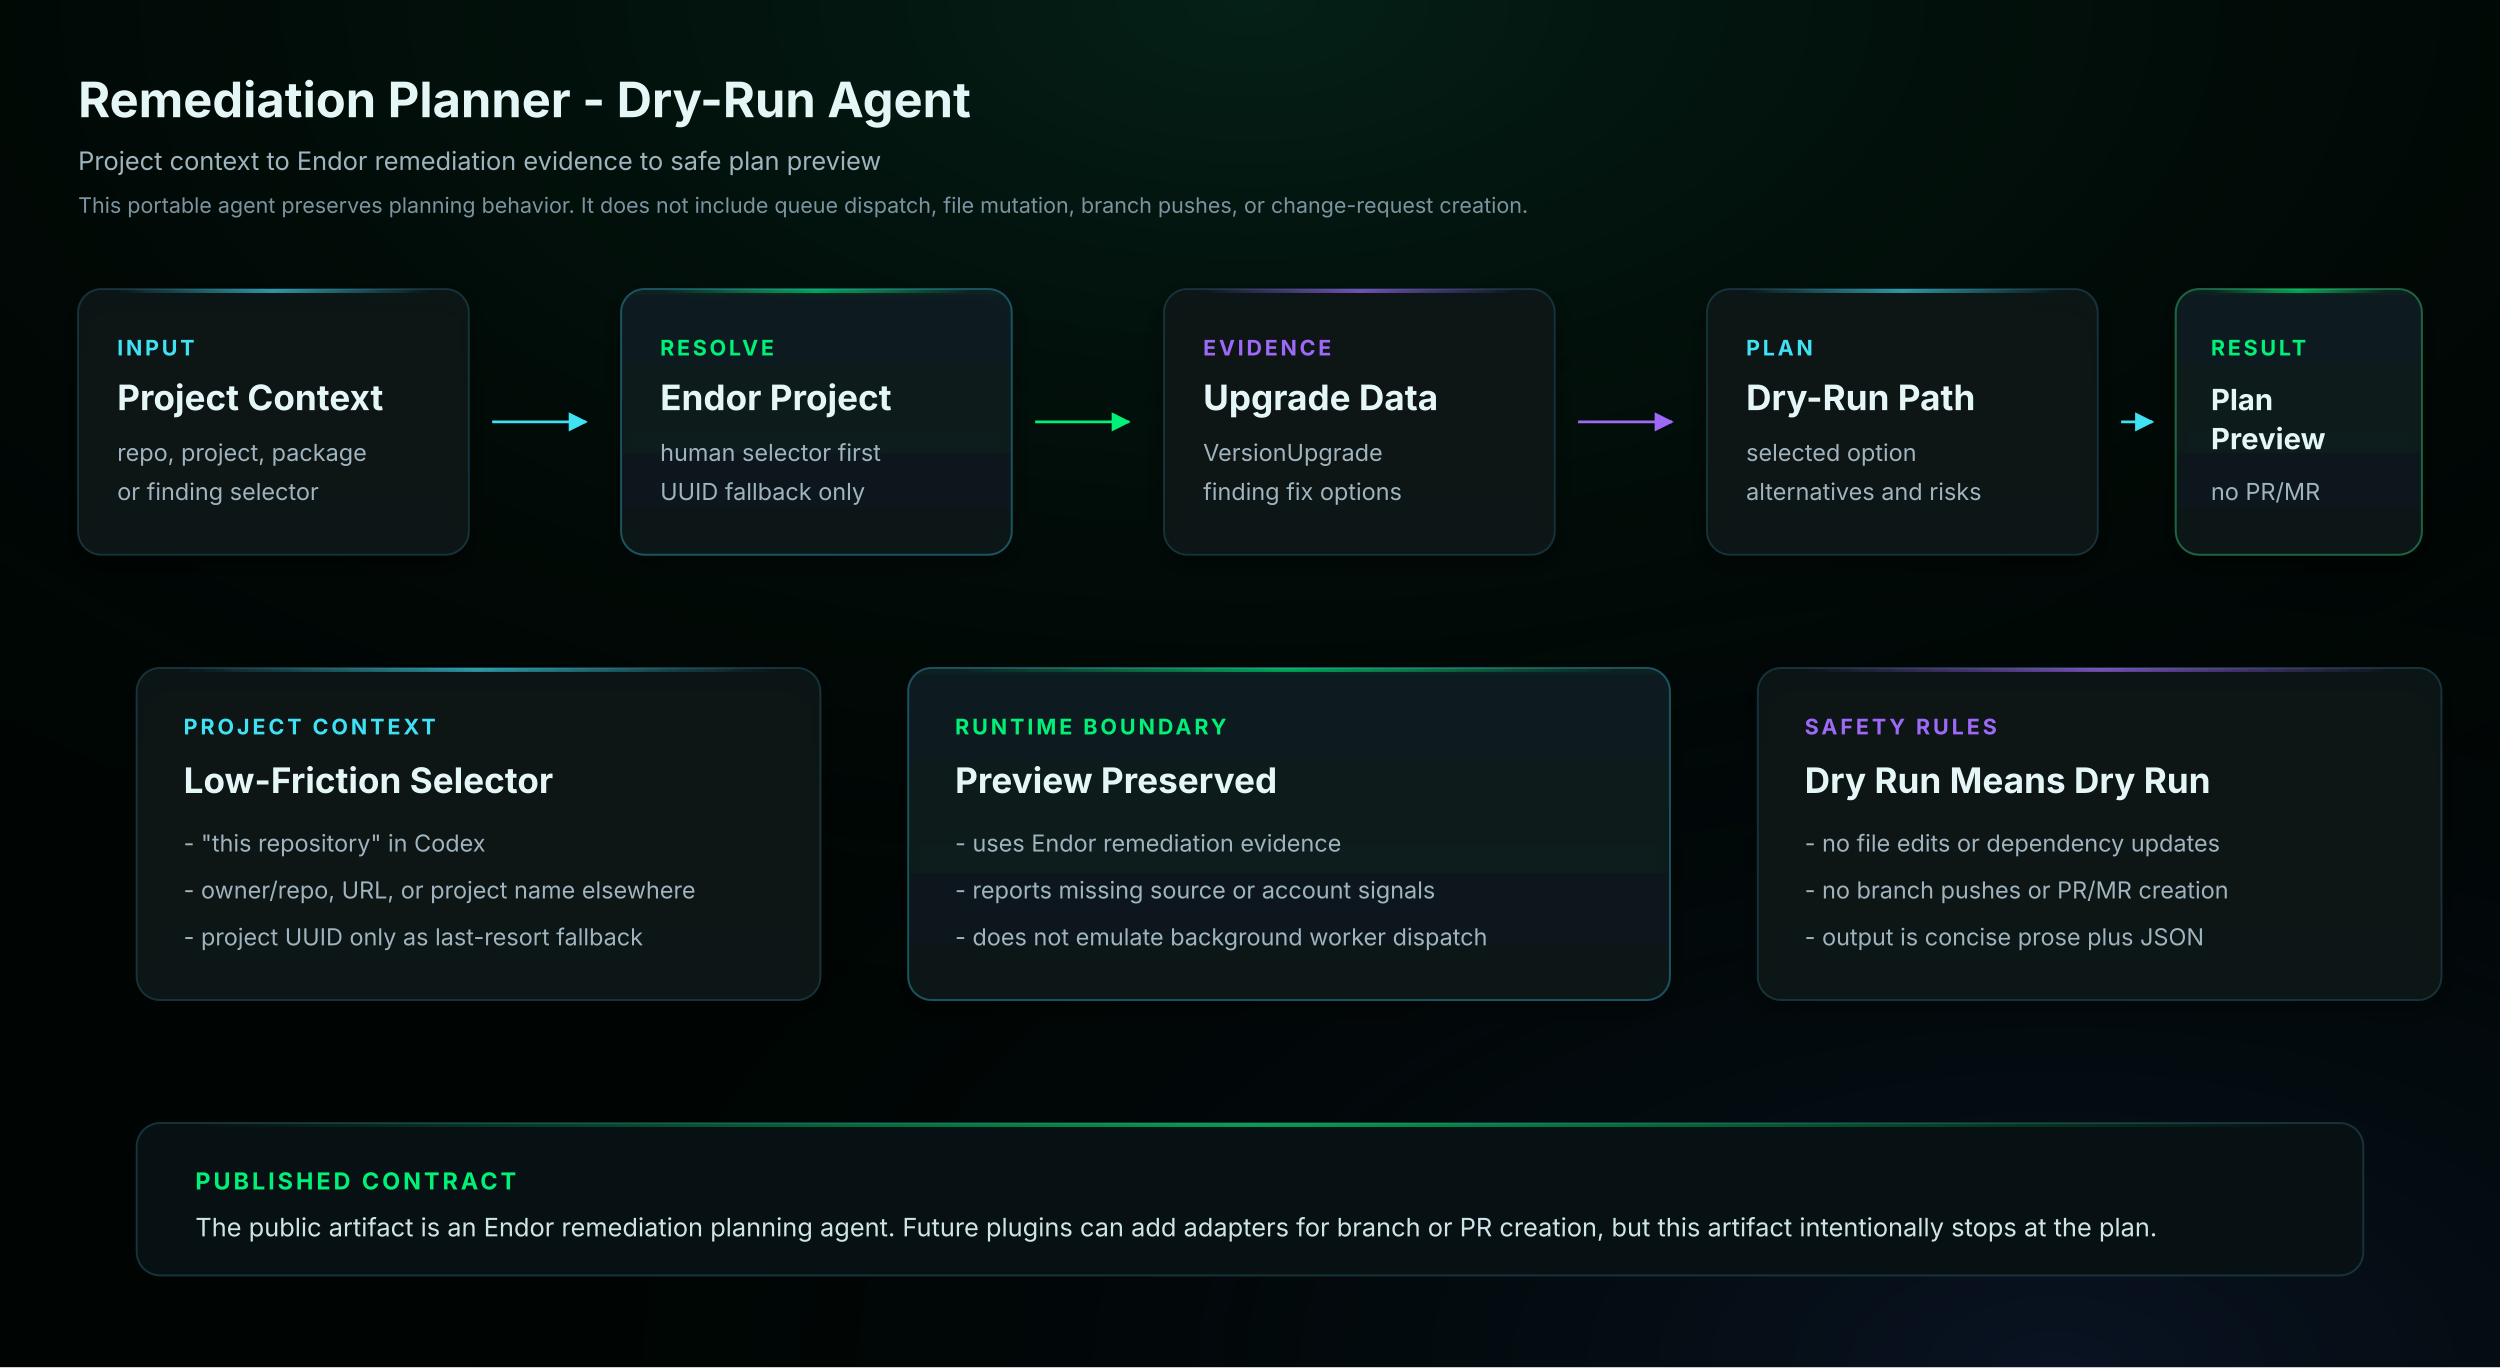
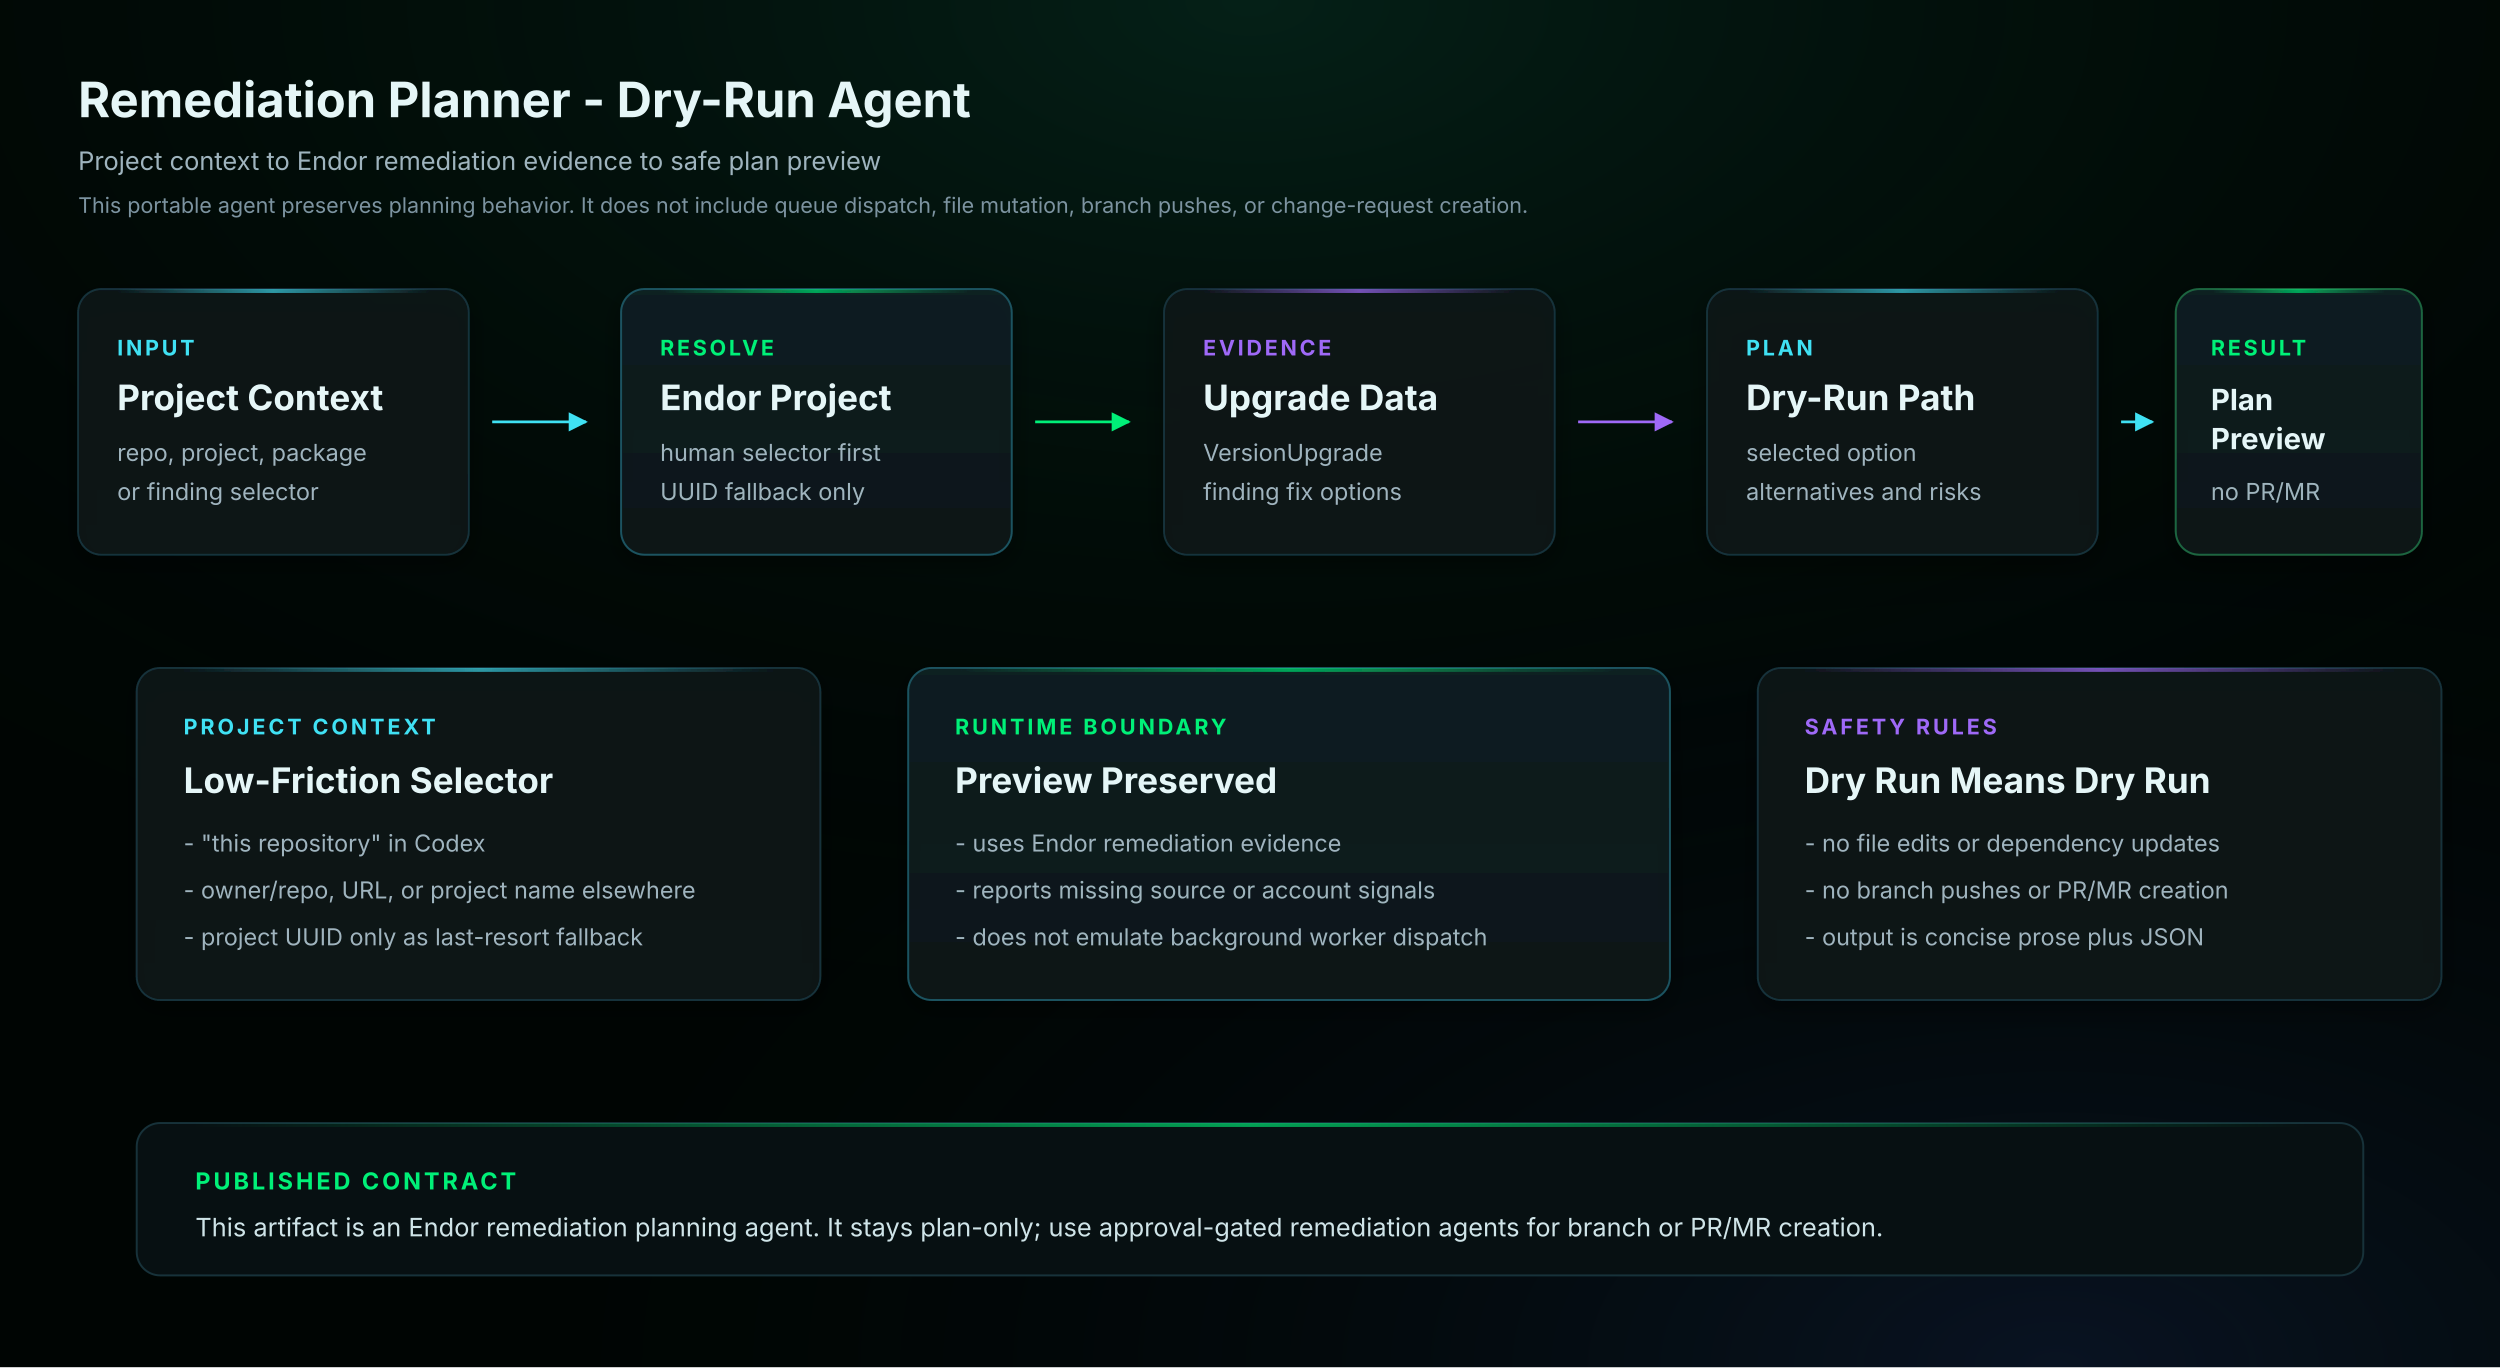
<svg xmlns="http://www.w3.org/2000/svg" viewBox="0 0 1280 700" font-family="-apple-system, BlinkMacSystemFont, 'Segoe UI', Inter, Geist, sans-serif">
  <defs>
    <radialGradient id="bgGlow" cx="50%" cy="0%" r="80%">
      <stop offset="0%" stop-color="#0a3d2c" stop-opacity="0.48" />
      <stop offset="100%" stop-color="#000503" stop-opacity="0" />
    </radialGradient>
    <radialGradient id="bgGlow2" cx="82%" cy="100%" r="65%">
      <stop offset="0%" stop-color="#1a2f5e" stop-opacity="0.34" />
      <stop offset="100%" stop-color="#000503" stop-opacity="0" />
    </radialGradient>
    <linearGradient id="cardGlass" x1="0%" y1="0%" x2="0%" y2="100%">
      <stop offset="0%" stop-color="#0d1518" stop-opacity="0.94" />
      <stop offset="100%" stop-color="#0a1112" stop-opacity="0.97" />
    </linearGradient>
    <linearGradient id="cardGlassActive" x1="0%" y1="0%" x2="0%" y2="100%">
      <stop offset="0%" stop-color="#0e2023" stop-opacity="0.96" />
      <stop offset="100%" stop-color="#091517" stop-opacity="0.98" />
    </linearGradient>
    <linearGradient id="hairline" x1="0%" y1="0%" x2="100%" y2="0%">
      <stop offset="0%" stop-color="#3fe1f3" stop-opacity="0" />
      <stop offset="50%" stop-color="#3fe1f3" stop-opacity="0.64" />
      <stop offset="100%" stop-color="#3fe1f3" stop-opacity="0" />
    </linearGradient>
    <linearGradient id="hairlineGreen" x1="0%" y1="0%" x2="100%" y2="0%">
      <stop offset="0%" stop-color="#00f078" stop-opacity="0" />
      <stop offset="50%" stop-color="#00f078" stop-opacity="0.64" />
      <stop offset="100%" stop-color="#00f078" stop-opacity="0" />
    </linearGradient>
    <linearGradient id="hairlinePurple" x1="0%" y1="0%" x2="100%" y2="0%">
      <stop offset="0%" stop-color="#9f69f7" stop-opacity="0" />
      <stop offset="50%" stop-color="#9f69f7" stop-opacity="0.70" />
      <stop offset="100%" stop-color="#9f69f7" stop-opacity="0" />
    </linearGradient>
    <filter id="cardShadow" x="-10%" y="-10%" width="120%" height="130%">
      <feGaussianBlur in="SourceAlpha" stdDeviation="6" />
      <feOffset dx="0" dy="4" />
      <feComponentTransfer>
        <feFuncA type="linear" slope="0.42" />
      </feComponentTransfer>
      <feMerge>
        <feMergeNode />
        <feMergeNode in="SourceGraphic" />
      </feMerge>
    </filter>
    <marker id="arrowCyan" viewBox="0 0 10 10" refX="9" refY="5" markerWidth="7" markerHeight="7" orient="auto-start-reverse">
      <path d="M 0 0 L 10 5 L 0 10 z" fill="#3fe1f3" />
    </marker>
    <marker id="arrowGreen" viewBox="0 0 10 10" refX="9" refY="5" markerWidth="7" markerHeight="7" orient="auto-start-reverse">
      <path d="M 0 0 L 10 5 L 0 10 z" fill="#00f078" />
    </marker>
    <marker id="arrowPurple" viewBox="0 0 10 10" refX="9" refY="5" markerWidth="7" markerHeight="7" orient="auto-start-reverse">
      <path d="M 0 0 L 10 5 L 0 10 z" fill="#9f69f7" />
    </marker>
  </defs>
  <rect width="1280" height="700" fill="#000503" />
  <rect width="1280" height="700" fill="url(#bgGlow)" />
  <rect width="1280" height="700" fill="url(#bgGlow2)" />
  <g transform="translate(40, 34)">
    <text x="0" y="26" font-size="25" font-weight="700" fill="#e5f6f7">Remediation Planner - Dry-Run Agent</text>
    <text x="0" y="53" font-size="13" fill="#9fb4be">Project context to Endor remediation evidence to safe plan preview</text>
    <text x="0" y="75" font-size="11" fill="#7c93a0">This portable agent preserves planning behavior. It does not include queue dispatch, file mutation, branch pushes, or change-request creation.</text>
  </g>
  <g transform="translate(40, 148)">
    <g filter="url(#cardShadow)">
      <rect width="200" height="136" rx="12" fill="url(#cardGlass)" stroke="#17323a" />
      <rect x="20" y="0" width="160" height="2" fill="url(#hairline)" />
      <text x="20" y="34" font-size="11" font-weight="700" fill="#3fe1f3" letter-spacing="1.4">INPUT</text>
      <text x="20" y="62" font-size="18" font-weight="700" fill="#e5f6f7">Project Context</text>
      <text x="20" y="88" font-size="12" fill="#9fb4be">repo, project, package</text>
      <text x="20" y="108" font-size="12" fill="#9fb4be">or finding selector</text>
    </g>
    <line x1="212" y1="68" x2="260" y2="68" stroke="#3fe1f3" stroke-width="1.4" marker-end="url(#arrowCyan)" />
    <g transform="translate(278,0)" filter="url(#cardShadow)">
      <rect width="200" height="136" rx="12" fill="url(#cardGlassActive)" stroke="#1c5360" />
      <rect x="20" y="0" width="160" height="2" fill="url(#hairlineGreen)" />
      <text x="20" y="34" font-size="11" font-weight="700" fill="#00f078" letter-spacing="1.4">RESOLVE</text>
      <text x="20" y="62" font-size="18" font-weight="700" fill="#e5f6f7">Endor Project</text>
      <text x="20" y="88" font-size="12" fill="#9fb4be">human selector first</text>
      <text x="20" y="108" font-size="12" fill="#9fb4be">UUID fallback only</text>
    </g>
    <line x1="490" y1="68" x2="538" y2="68" stroke="#00f078" stroke-width="1.4" marker-end="url(#arrowGreen)" />
    <g transform="translate(556,0)" filter="url(#cardShadow)">
      <rect width="200" height="136" rx="12" fill="url(#cardGlass)" stroke="#17323a" />
      <rect x="20" y="0" width="160" height="2" fill="url(#hairlinePurple)" />
      <text x="20" y="34" font-size="11" font-weight="700" fill="#9f69f7" letter-spacing="1.4">EVIDENCE</text>
      <text x="20" y="62" font-size="18" font-weight="700" fill="#e5f6f7">Upgrade Data</text>
      <text x="20" y="88" font-size="12" fill="#9fb4be">VersionUpgrade</text>
      <text x="20" y="108" font-size="12" fill="#9fb4be">finding fix options</text>
    </g>
    <line x1="768" y1="68" x2="816" y2="68" stroke="#9f69f7" stroke-width="1.4" marker-end="url(#arrowPurple)" />
    <g transform="translate(834,0)" filter="url(#cardShadow)">
      <rect width="200" height="136" rx="12" fill="url(#cardGlass)" stroke="#17323a" />
      <rect x="20" y="0" width="160" height="2" fill="url(#hairline)" />
      <text x="20" y="34" font-size="11" font-weight="700" fill="#3fe1f3" letter-spacing="1.4">PLAN</text>
      <text x="20" y="62" font-size="18" font-weight="700" fill="#e5f6f7">Dry-Run Path</text>
      <text x="20" y="88" font-size="12" fill="#9fb4be">selected option</text>
      <text x="20" y="108" font-size="12" fill="#9fb4be">alternatives and risks</text>
    </g>
    <line x1="1046" y1="68" x2="1062" y2="68" stroke="#3fe1f3" stroke-width="1.4" marker-end="url(#arrowCyan)" />
    <g transform="translate(1074,0)" filter="url(#cardShadow)">
      <rect width="126" height="136" rx="12" fill="url(#cardGlassActive)" stroke="#1f6540" />
      <rect x="18" y="0" width="90" height="2" fill="url(#hairlineGreen)" />
      <text x="18" y="34" font-size="11" font-weight="700" fill="#00f078" letter-spacing="1.4">RESULT</text>
      <text x="18" y="62" font-size="15" font-weight="700" fill="#e5f6f7">Plan</text>
      <text x="18" y="82" font-size="15" font-weight="700" fill="#e5f6f7">Preview</text>
      <text x="18" y="108" font-size="12" fill="#9fb4be">no PR/MR</text>
    </g>
  </g>
  <g transform="translate(70, 342)">
    <g filter="url(#cardShadow)">
      <rect width="350" height="170" rx="12" fill="url(#cardGlass)" stroke="#17323a" />
      <rect x="24" y="0" width="302" height="2" fill="url(#hairline)" />
      <text x="24" y="34" font-size="11" font-weight="700" fill="#3fe1f3" letter-spacing="1.5">PROJECT CONTEXT</text>
      <text x="24" y="64" font-size="18" font-weight="700" fill="#e5f6f7">Low-Friction Selector</text>
      <text x="24" y="94" font-size="12" fill="#9fb4be">- "this repository" in Codex</text>
      <text x="24" y="118" font-size="12" fill="#9fb4be">- owner/repo, URL, or project name elsewhere</text>
      <text x="24" y="142" font-size="12" fill="#9fb4be">- project UUID only as last-resort fallback</text>
    </g>
    <g transform="translate(395,0)" filter="url(#cardShadow)">
      <rect width="390" height="170" rx="12" fill="url(#cardGlassActive)" stroke="#1c5360" />
      <rect x="24" y="0" width="342" height="2" fill="url(#hairlineGreen)" />
      <text x="24" y="34" font-size="11" font-weight="700" fill="#00f078" letter-spacing="1.5">RUNTIME BOUNDARY</text>
      <text x="24" y="64" font-size="18" font-weight="700" fill="#e5f6f7">Preview Preserved</text>
      <text x="24" y="94" font-size="12" fill="#9fb4be">- uses Endor remediation evidence</text>
      <text x="24" y="118" font-size="12" fill="#9fb4be">- reports missing source or account signals</text>
      <text x="24" y="142" font-size="12" fill="#9fb4be">- does not emulate background worker dispatch</text>
    </g>
    <g transform="translate(830,0)" filter="url(#cardShadow)">
      <rect width="350" height="170" rx="12" fill="url(#cardGlass)" stroke="#17323a" />
      <rect x="24" y="0" width="302" height="2" fill="url(#hairlinePurple)" />
      <text x="24" y="34" font-size="11" font-weight="700" fill="#9f69f7" letter-spacing="1.5">SAFETY RULES</text>
      <text x="24" y="64" font-size="18" font-weight="700" fill="#e5f6f7">Dry Run Means Dry Run</text>
      <text x="24" y="94" font-size="12" fill="#9fb4be">- no file edits or dependency updates</text>
      <text x="24" y="118" font-size="12" fill="#9fb4be">- no branch pushes or PR/MR creation</text>
      <text x="24" y="142" font-size="12" fill="#9fb4be">- output is concise prose plus JSON</text>
    </g>
  </g>
  <g transform="translate(70, 575)">
    <rect width="1140" height="78" rx="12" fill="#071012" stroke="#17323a" />
    <rect x="30" y="0" width="1080" height="2" fill="url(#hairlineGreen)" />
    <text x="30" y="34" font-size="12" font-weight="700" fill="#00f078" letter-spacing="1.5">PUBLISHED CONTRACT</text>
-     <text x="30" y="58" font-size="13" fill="#cfe4e8">The public artifact is an Endor remediation planning agent. Future plugins can add adapters for branch or PR creation, but this artifact intentionally stops at the plan.</text>
+     <text x="30" y="58" font-size="13" fill="#cfe4e8">This artifact is an Endor remediation planning agent. It stays plan-only; use approval-gated remediation agents for branch or PR/MR creation.</text>
  </g>
</svg>
